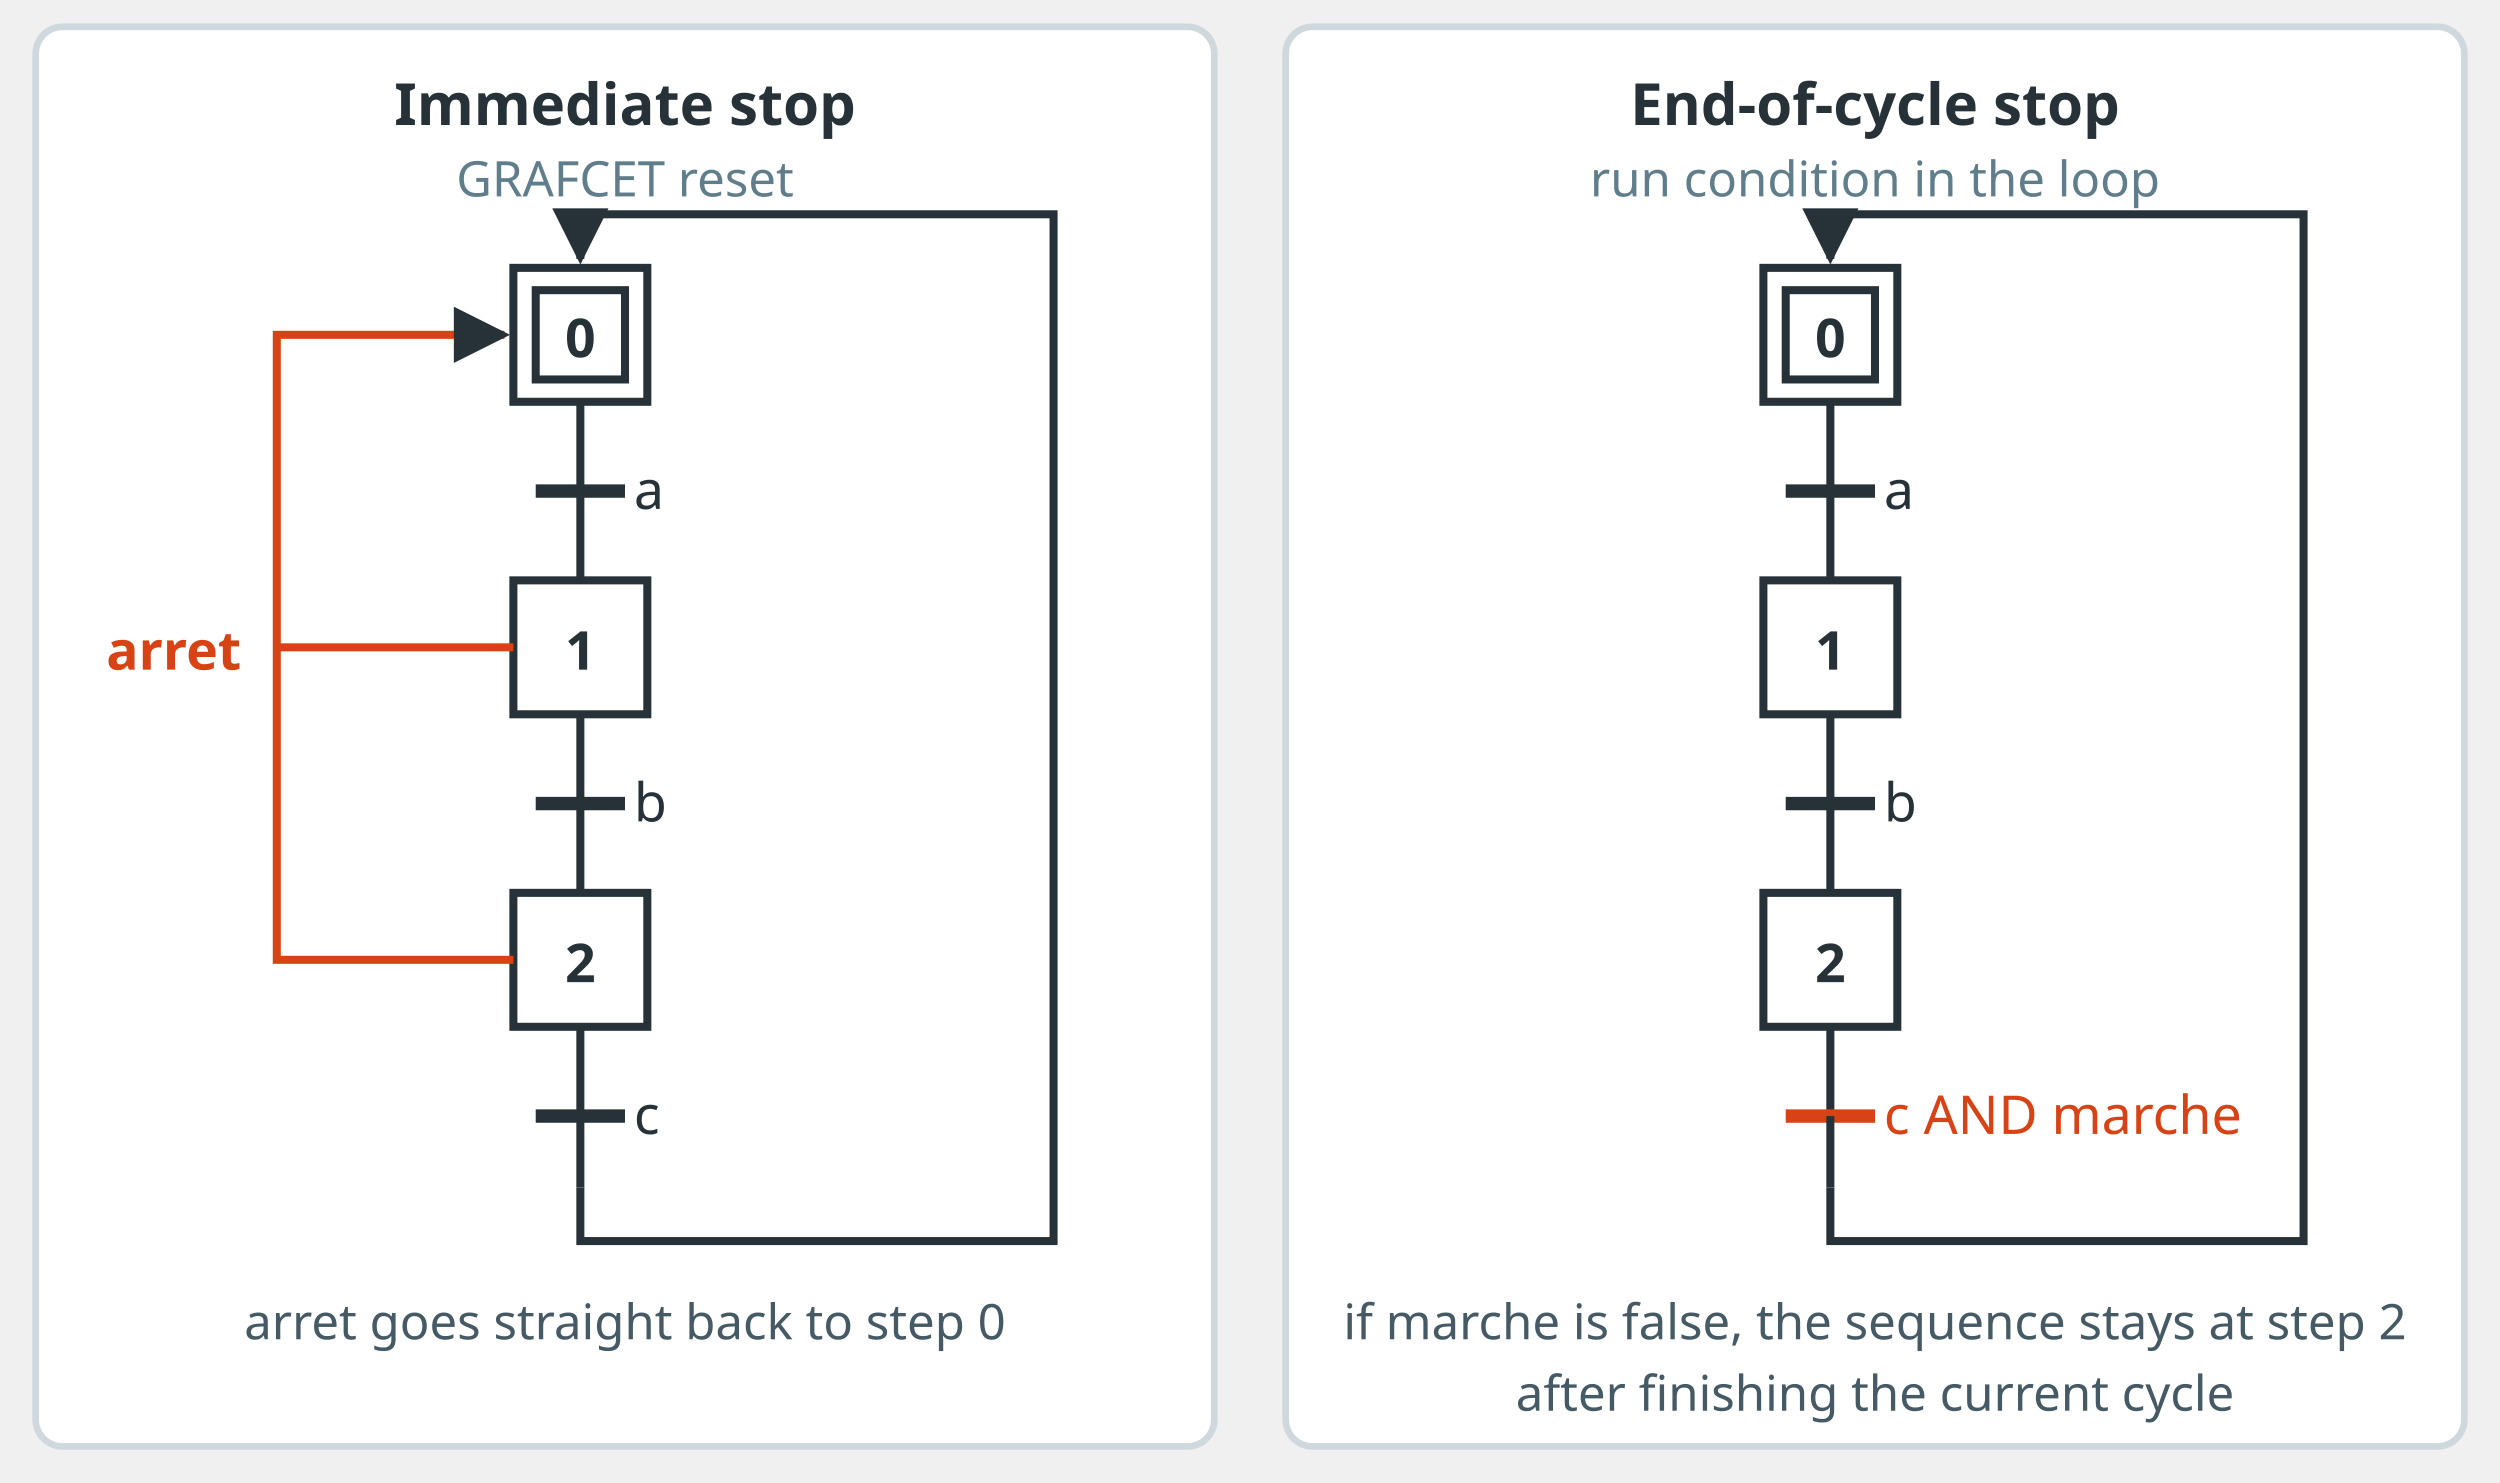
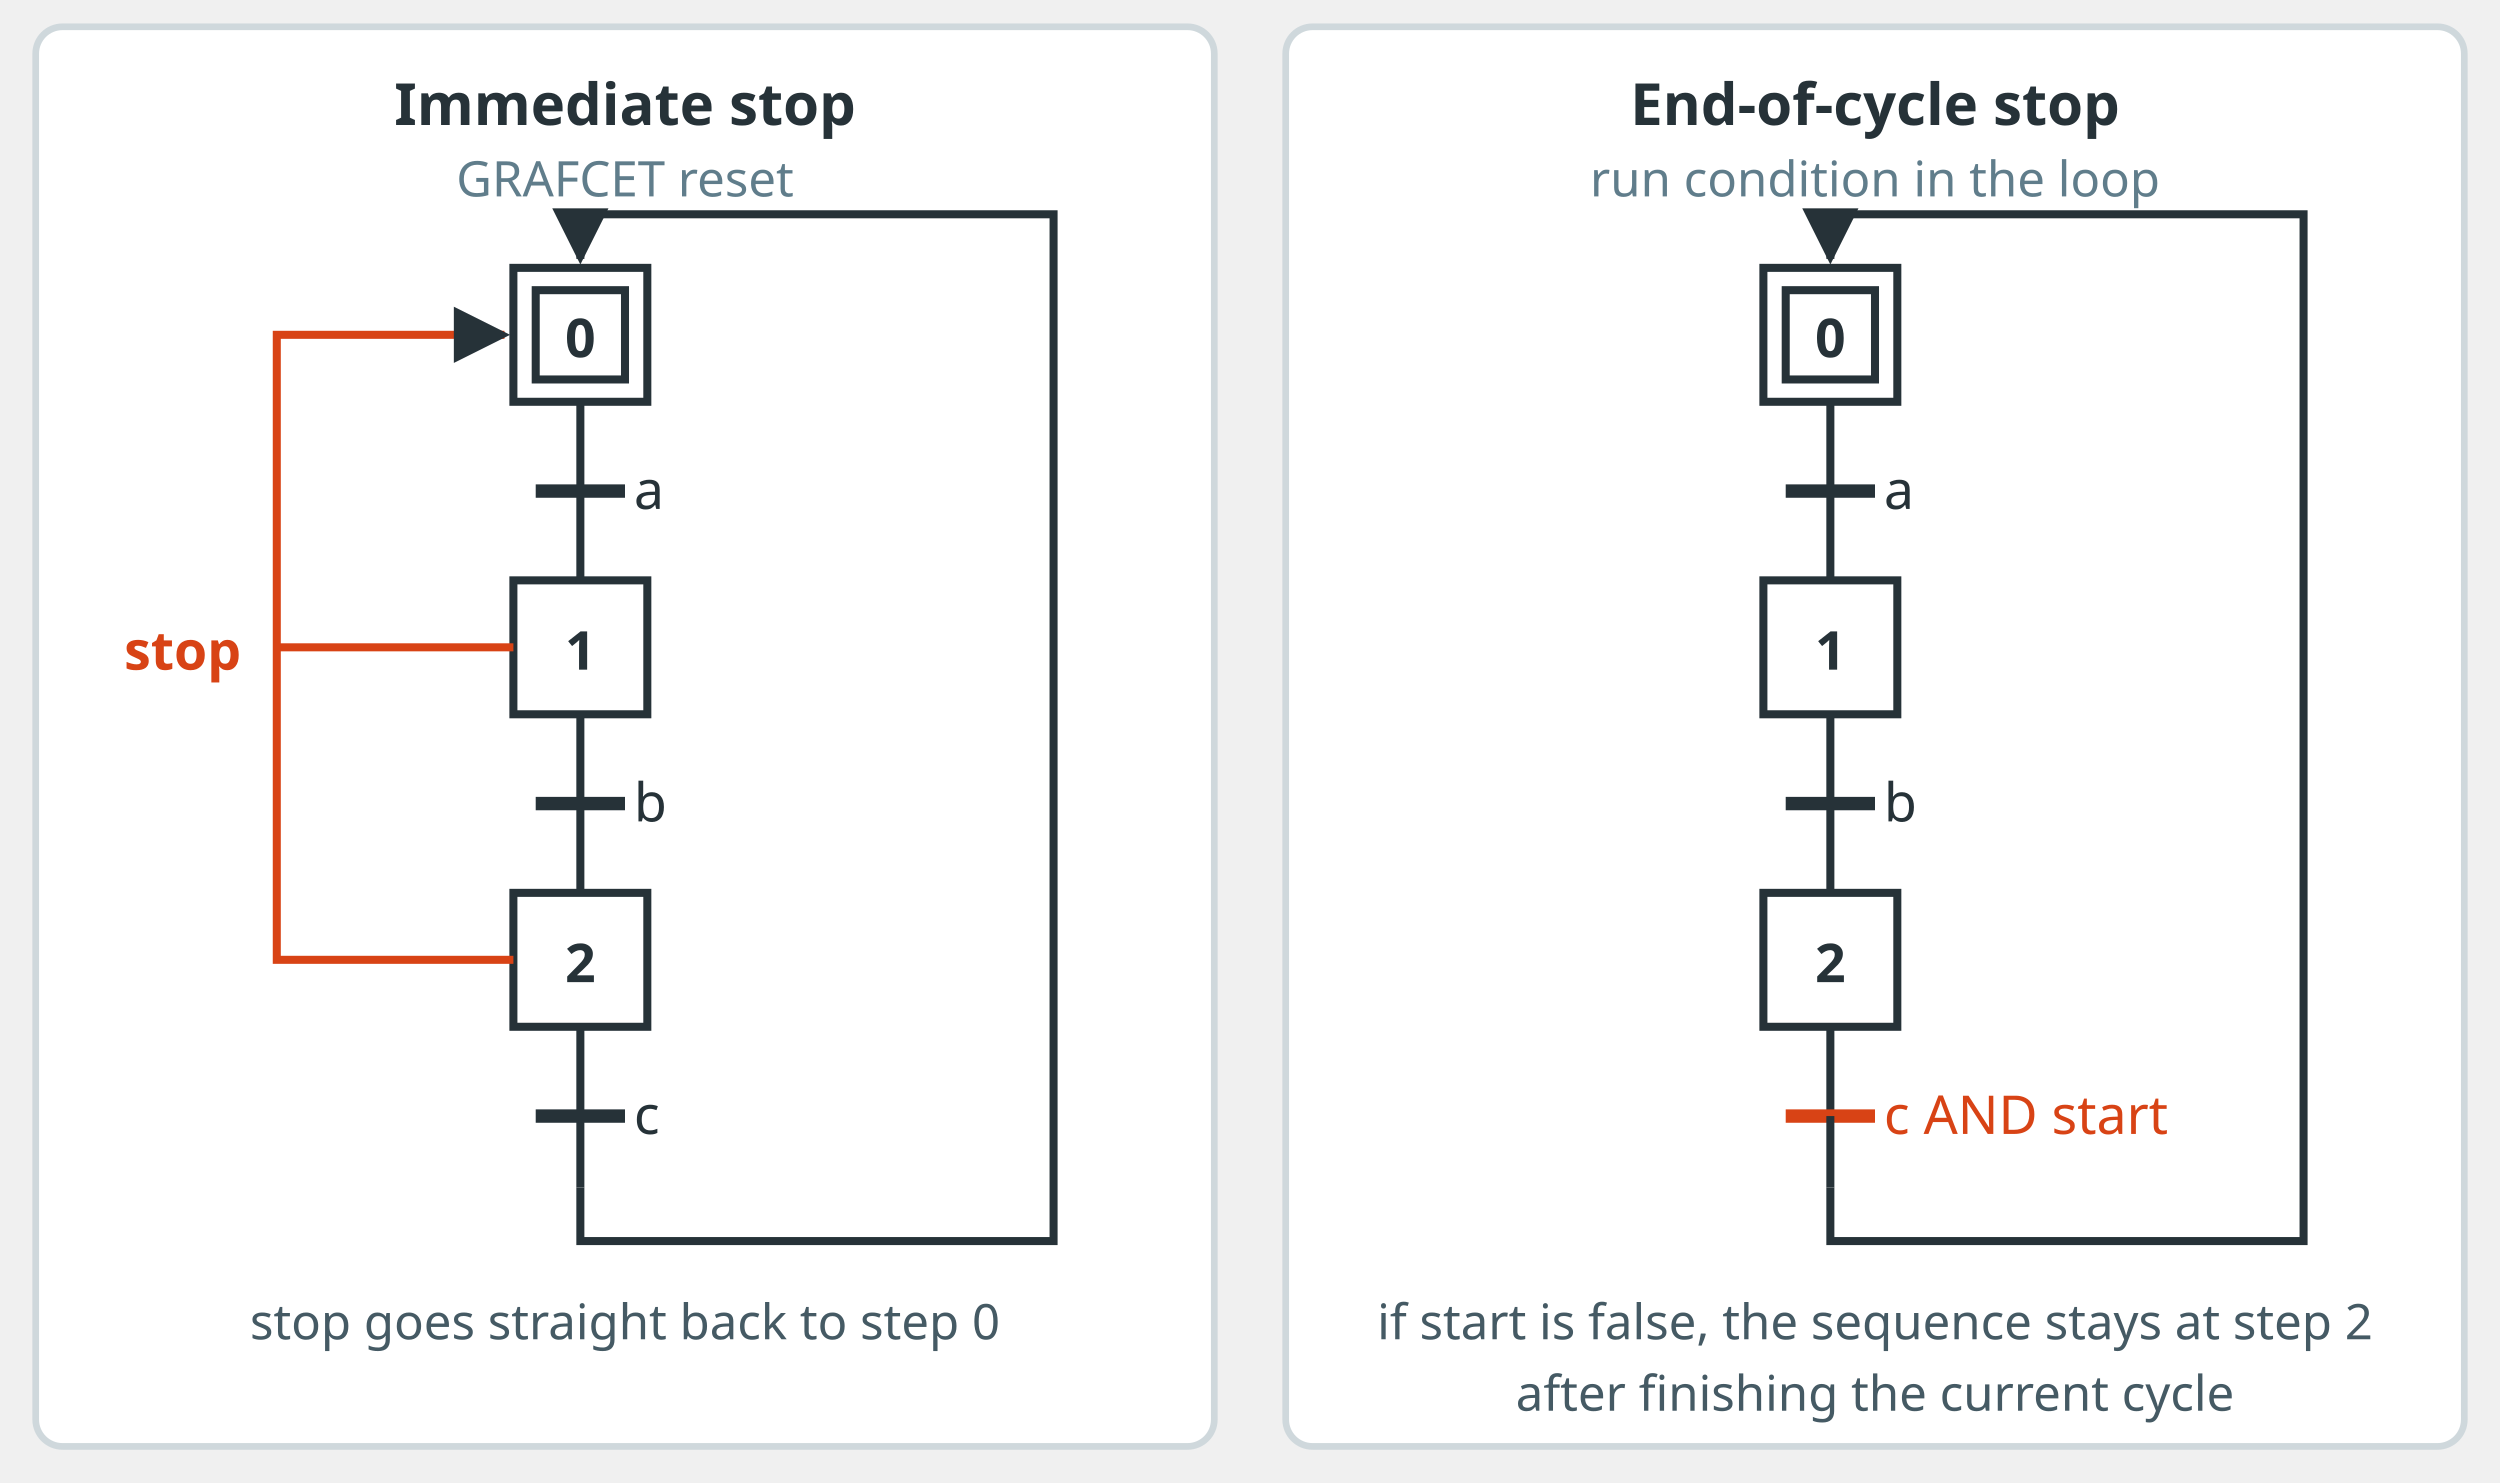
<svg xmlns="http://www.w3.org/2000/svg" viewBox="0 0 560 332" font-family="sans-serif">
  <defs>
    <marker id="arrow" viewBox="0 0 10 10" refX="9" refY="5" markerWidth="7" markerHeight="7" orient="auto">
      <path d="M 0 0 L 10 5 L 0 10 z" fill="#263238" />
    </marker>
  </defs>
  <rect x="8" y="6" width="264" height="318" fill="#fff" stroke="#cfd8dc" stroke-width="1.5" rx="6" />
  <rect x="288" y="6" width="264" height="318" fill="#fff" stroke="#cfd8dc" stroke-width="1.5" rx="6" />
  <text x="140" y="28" font-size="13" text-anchor="middle" fill="#263238" font-weight="bold">Immediate stop</text>
  <text x="140" y="44" font-size="11" text-anchor="middle" fill="#607d8b">GRAFCET reset</text>
  <text x="420" y="28" font-size="13" text-anchor="middle" fill="#263238" font-weight="bold">End-of-cycle stop</text>
  <text x="420" y="44" font-size="11" text-anchor="middle" fill="#607d8b">run condition in the loop</text>
  <rect x="115" y="60" width="30" height="30" fill="#fff" stroke="#263238" stroke-width="1.8" />
  <rect x="120" y="65" width="20" height="20" fill="none" stroke="#263238" stroke-width="1.8" />
  <text x="130" y="80" font-size="12" text-anchor="middle" fill="#263238" font-weight="bold">0</text>
  <line x1="130" y1="90" x2="130" y2="110" stroke="#263238" stroke-width="1.8" />
  <line x1="120" y1="110" x2="140" y2="110" stroke="#263238" stroke-width="3" />
  <text x="142" y="114" font-size="12" text-anchor="start" fill="#263238">a</text>
  <line x1="130" y1="110" x2="130" y2="130" stroke="#263238" stroke-width="1.8" />
  <rect x="115" y="130" width="30" height="30" fill="#fff" stroke="#263238" stroke-width="1.8" />
  <text x="130" y="150" font-size="12" text-anchor="middle" fill="#263238" font-weight="bold">1</text>
  <line x1="130" y1="160" x2="130" y2="180" stroke="#263238" stroke-width="1.8" />
  <line x1="120" y1="180" x2="140" y2="180" stroke="#263238" stroke-width="3" />
  <text x="142" y="184" font-size="12" text-anchor="start" fill="#263238">b</text>
  <line x1="130" y1="180" x2="130" y2="200" stroke="#263238" stroke-width="1.8" />
  <rect x="115" y="200" width="30" height="30" fill="#fff" stroke="#263238" stroke-width="1.8" />
  <text x="130" y="220" font-size="12" text-anchor="middle" fill="#263238" font-weight="bold">2</text>
  <line x1="130" y1="230" x2="130" y2="250" stroke="#263238" stroke-width="1.8" />
  <line x1="120" y1="250" x2="140" y2="250" stroke="#263238" stroke-width="3" />
  <text x="142" y="254" font-size="12" text-anchor="start" fill="#263238">c</text>
  <line x1="130" y1="250" x2="130" y2="266" stroke="#263238" stroke-width="1.8" />
  <path d="M 130 266 V 278 H 236 V 48 H 130 V 58" fill="none" stroke="#263238" stroke-width="1.8" marker-end="url(#arrow)" />
  <path d="M 115 215 H 62 V 75 H 113" fill="none" stroke="#d84315" stroke-width="1.8" marker-end="url(#arrow)" />
  <path d="M 115 145 H 62" fill="none" stroke="#d84315" stroke-width="1.8" />
-   <text x="54" y="150" font-size="12" text-anchor="end" fill="#d84315" font-weight="bold">arret</text>
+   <text x="54" y="150" font-size="12" text-anchor="end" fill="#d84315" font-weight="bold">stop</text>
  <rect x="395" y="60" width="30" height="30" fill="#fff" stroke="#263238" stroke-width="1.8" />
  <rect x="400" y="65" width="20" height="20" fill="none" stroke="#263238" stroke-width="1.8" />
  <text x="410" y="80" font-size="12" text-anchor="middle" fill="#263238" font-weight="bold">0</text>
  <line x1="410" y1="90" x2="410" y2="110" stroke="#263238" stroke-width="1.8" />
  <line x1="400" y1="110" x2="420" y2="110" stroke="#263238" stroke-width="3" />
  <text x="422" y="114" font-size="12" text-anchor="start" fill="#263238">a</text>
  <line x1="410" y1="110" x2="410" y2="130" stroke="#263238" stroke-width="1.8" />
  <rect x="395" y="130" width="30" height="30" fill="#fff" stroke="#263238" stroke-width="1.8" />
  <text x="410" y="150" font-size="12" text-anchor="middle" fill="#263238" font-weight="bold">1</text>
  <line x1="410" y1="160" x2="410" y2="180" stroke="#263238" stroke-width="1.8" />
  <line x1="400" y1="180" x2="420" y2="180" stroke="#263238" stroke-width="3" />
  <text x="422" y="184" font-size="12" text-anchor="start" fill="#263238">b</text>
  <line x1="410" y1="180" x2="410" y2="200" stroke="#263238" stroke-width="1.8" />
  <rect x="395" y="200" width="30" height="30" fill="#fff" stroke="#263238" stroke-width="1.8" />
  <text x="410" y="220" font-size="12" text-anchor="middle" fill="#263238" font-weight="bold">2</text>
  <line x1="410" y1="230" x2="410" y2="250" stroke="#263238" stroke-width="1.8" />
  <line x1="400" y1="250" x2="420" y2="250" stroke="#d84315" stroke-width="3" />
-   <text x="422" y="254" font-size="12" text-anchor="start" fill="#d84315">c AND marche</text>
+   <text x="422" y="254" font-size="12" text-anchor="start" fill="#d84315">c AND start</text>
  <line x1="410" y1="250" x2="410" y2="266" stroke="#263238" stroke-width="1.8" />
  <path d="M 410 266 V 278 H 516 V 48 H 410 V 58" fill="none" stroke="#263238" stroke-width="1.8" marker-end="url(#arrow)" />
-   <text x="140" y="300" font-size="11" text-anchor="middle" fill="#455a64">arret goes straight back to step 0</text>
-   <text x="420" y="300" font-size="11" text-anchor="middle" fill="#455a64">if marche is false, the sequence stays at step 2</text>
+   <text x="140" y="300" font-size="11" text-anchor="middle" fill="#455a64">stop goes straight back to step 0</text>
+   <text x="420" y="300" font-size="11" text-anchor="middle" fill="#455a64">if start is false, the sequence stays at step 2</text>
  <text x="420" y="316" font-size="11" text-anchor="middle" fill="#455a64">after finishing the current cycle</text>
</svg>
